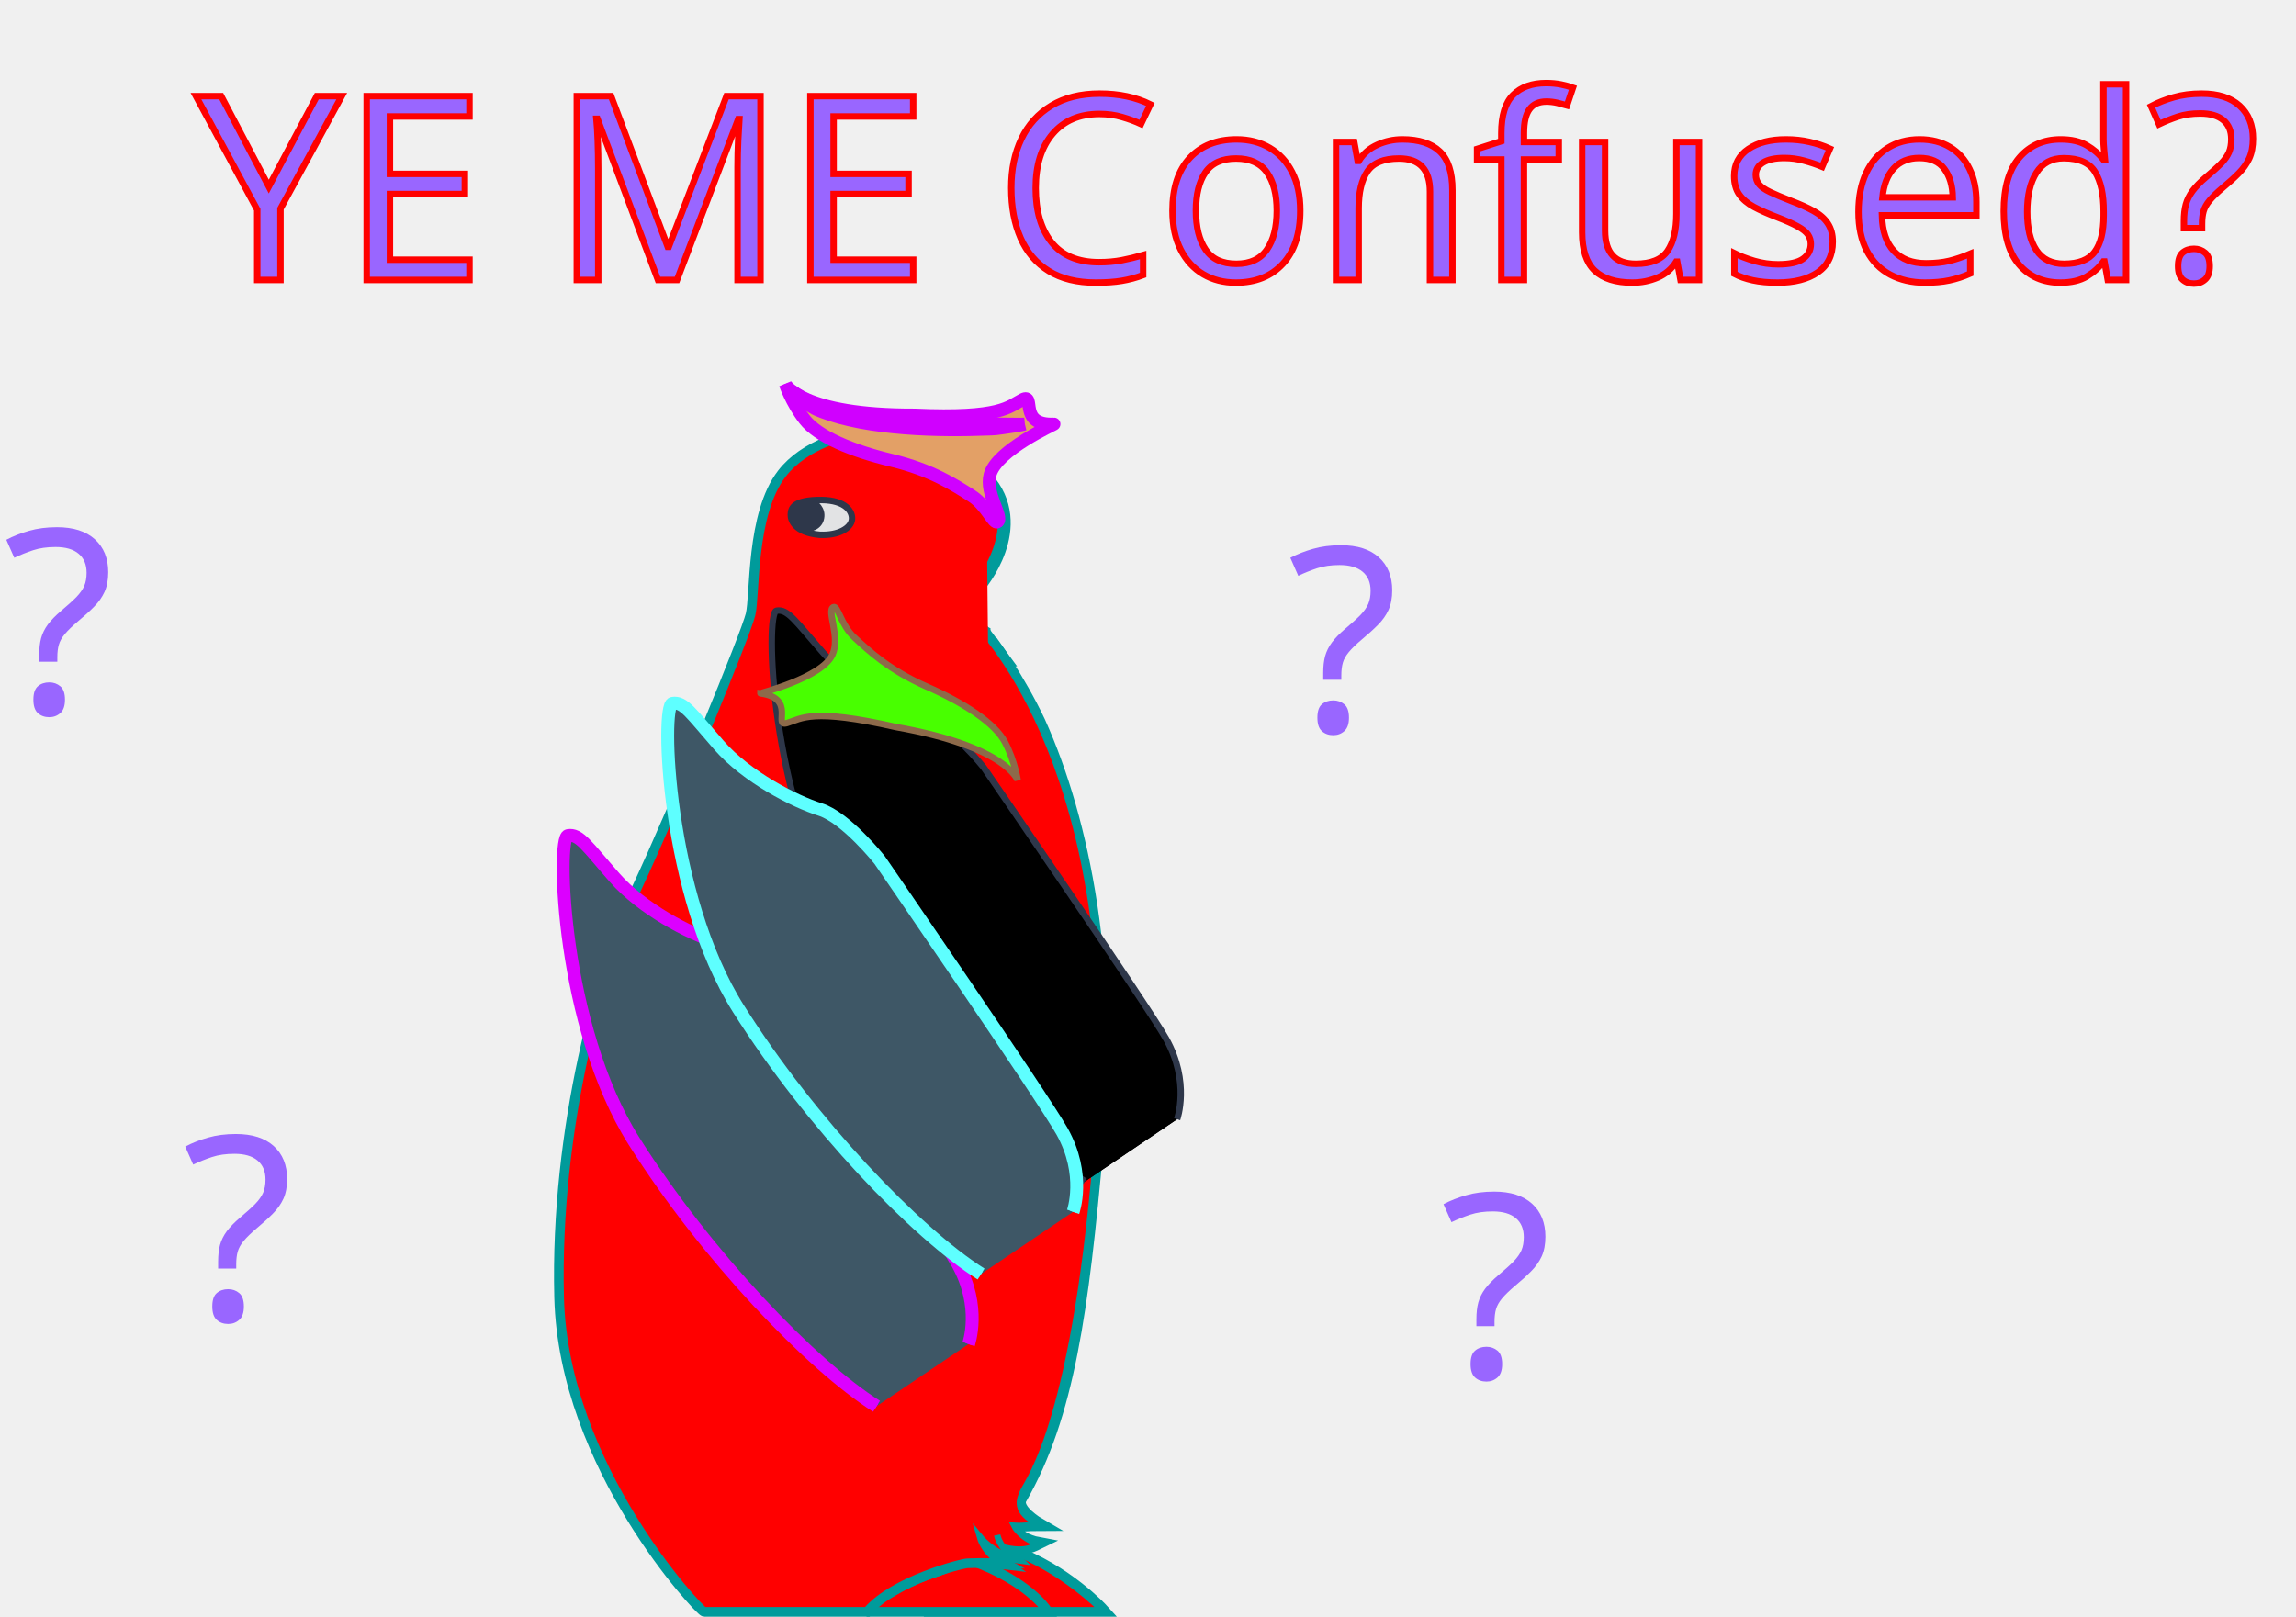
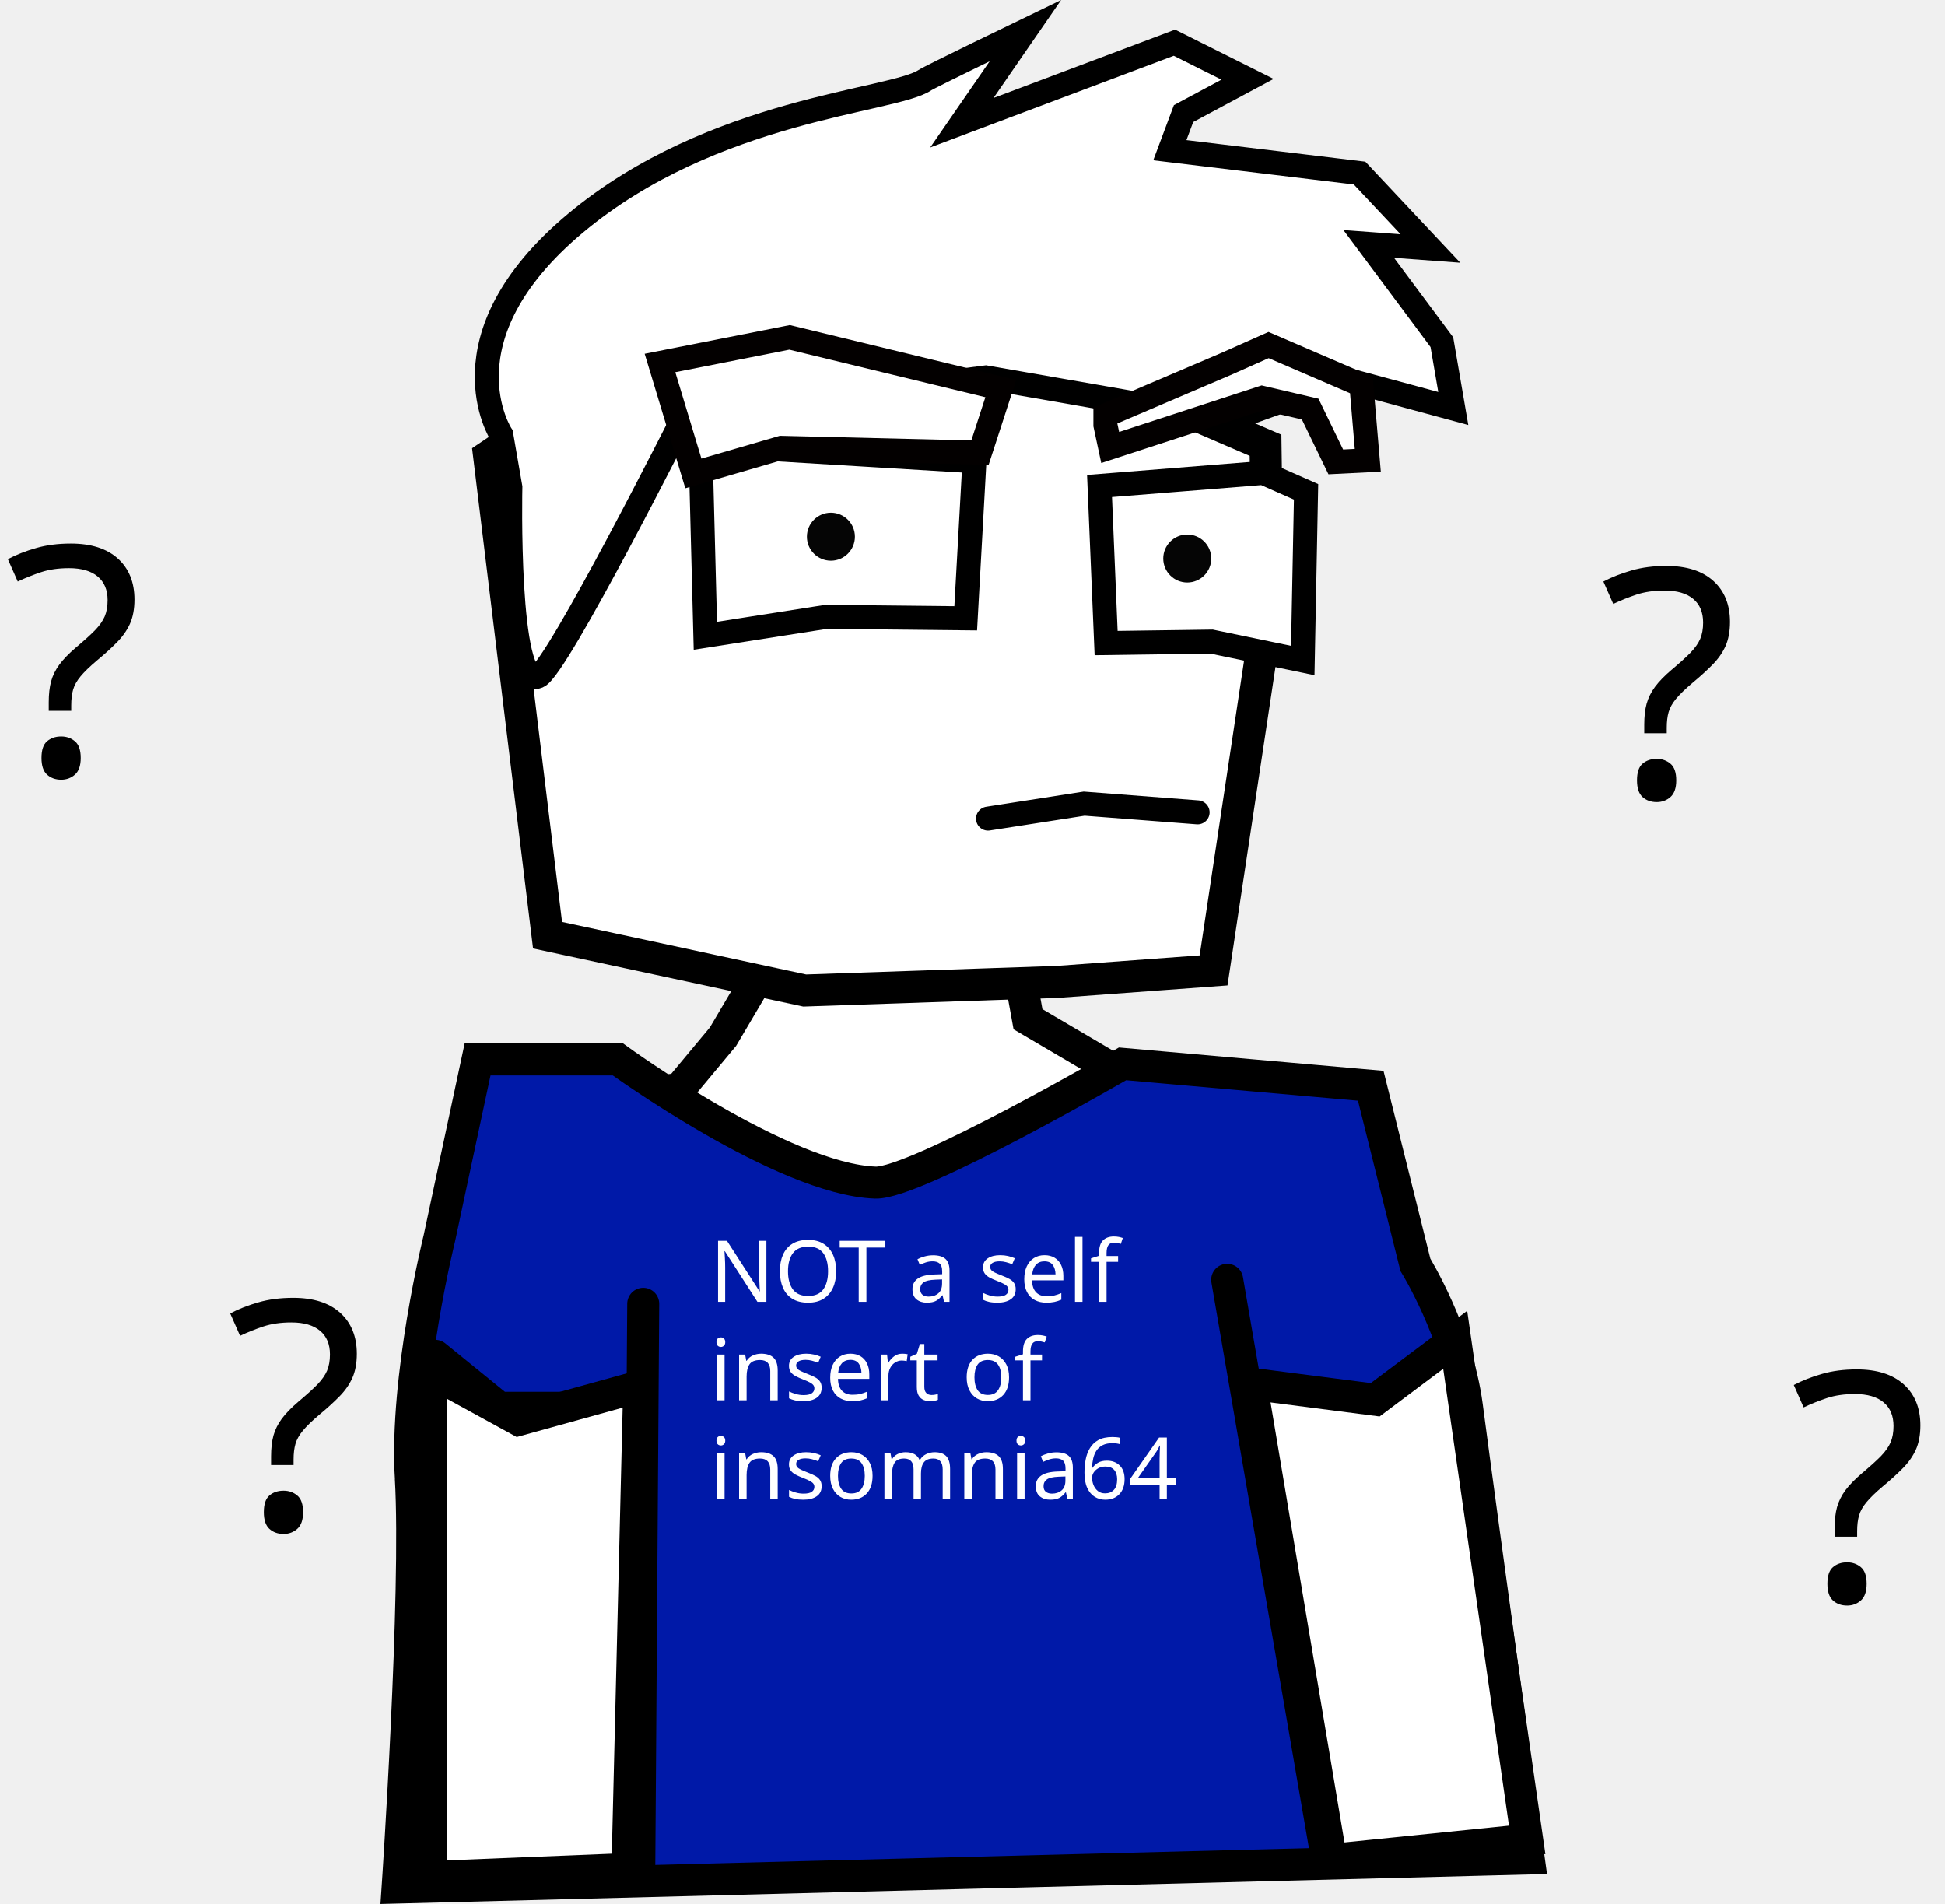
- <svg xmlns="http://www.w3.org/2000/svg" version="1.1" width="178.321" height="125.585" viewBox="0,0,178.321,125.585">
-   <g transform="translate(-197.5729,-103.9735)">
+ <svg xmlns="http://www.w3.org/2000/svg" version="1.1" width="121.565" height="118.984" viewBox="0,0,121.565,118.984">
+   <g transform="translate(-197.5729,-110.9587)">
    <g stroke-miterlimit="10">
-       <g fill="#ff0000" stroke="#009b9b">
-         <path d="M269.321,229.058c2.677,-6.578 6.802,-4.618 6.802,-4.618c4.303,1.56 7.062,4.618 7.062,4.618h-13.864" fill-rule="nonzero" stroke-width="1" />
-         <path d="M275.873,224.347c4.303,1.56 7.312,4.711 7.312,4.711h-14.125" fill-rule="evenodd" stroke-width="0.5" />
-         <path d="M264.873,229.058c3.083,-3.142 8.124,-3.728 8.124,-3.728c4.303,1.56 5.74,3.728 5.74,3.728h-13.864" fill-rule="nonzero" stroke-width="1" />
-         <path d="M272.998,225.33c4.303,1.56 5.74,3.728 5.74,3.728h-14.125" fill-rule="evenodd" stroke-width="0.5" />
-         <path d="M274.175,141.08c3.438,3.802 -0.562,8.421 -0.562,8.421c0,0 -1.405,2.796 0.386,3.599c0.025,13.378 -0.625,41.138 -0.625,41.605c0,0.67 1.5,27.986 1.645,28.509c0.241,0.868 1.105,1.655 1.105,1.655c-1.354,-0.168 -2.438,-1.488 -2.438,-1.488c0.334,1.173 1.521,1.948 1.521,1.948c-1.021,-0.123 -2.042,-0.045 -2.501,-0.042c-0.416,0.002 -5.75,1.34 -7.833,3.771h-12.584c-0.25,0 -10.833,-11.144 -11.166,-24.299c-0.334,-13.155 3.263,-25.828 6,-31.706c3.178,-6.825 8.489,-19.775 8.864,-21.315c0.375,-1.539 0.014,-7.8 2.421,-10.911c1.672,-2.162 4.944,-3.204 7.111,-3.204c2.167,0 6.747,1.345 8.656,3.456" fill-rule="nonzero" stroke-width="1" />
-         <path d="M274.58,153.827c0,0 2.095,2.843 3.689,6.231c3.5,7.75 5.75,19.251 4.504,33.014c-1.149,12.694 -2.233,20.841 -5.942,27.302c-0.508,0.886 1.46,2.022 1.46,2.022c-0.834,0 -1.94,0.102 -1.94,0.102c0.083,1.048 1.815,1.364 1.815,1.364c-2.396,1.173 -3.104,-0.491 -3.104,-0.491c0.396,0.974 0.955,1.479 0.955,1.479c-0.667,0.042 -2.329,-1.469 -2.329,-1.469c0,1.131 1.521,1.948 1.521,1.948c-9.906,0.064 -14.584,-12.024 -13.834,-15.459c0.75,-3.435 7.667,-36.7 8.112,-44.073c0.445,-7.374 5.095,-11.971 5.095,-11.971" fill-rule="nonzero" stroke-width="1" />
-         <path d="M269.654,163.709c0.334,-9.307 4.343,-10.609 4.343,-10.609l1.661,2.243c-3.154,0.409 -6.008,8.479 -6.005,8.366" fill-rule="nonzero" stroke-width="1" />
-         <path d="M273.165,150.716c0,0 -0.45,0.986 0.125,1.592c0.716,0.754 11.617,11.953 9.584,39.465c-1.667,22.539 -5.406,27.115 -5.827,28.042c-0.28,0.617 -0.767,1.577 1.243,2.582c0,0 -1.24,0.155 -1.94,0.103c0,0 0.471,0.945 1.815,1.364c0,0 -0.666,0.907 -2.916,0.237" fill-rule="evenodd" stroke-width="0.5" />
-         <path d="M275.019,223.214c0.188,0.881 1.104,1.655 1.104,1.655c-1.354,-0.168 -2.438,-1.488 -2.438,-1.488c0.334,1.173 1.521,1.948 1.521,1.948c-1.021,-0.123 -2.042,-0.045 -2.5,-0.042c-0.416,0.002 -5.75,1.34 -7.833,3.771h-12.583c-0.25,0 -10.834,-11.144 -11.167,-24.299c-0.333,-13.155 3.264,-25.828 6,-31.706c3.178,-6.825 8.489,-19.775 8.864,-21.315c0.375,-1.539 0.015,-7.8 2.421,-10.911c1.673,-2.162 4.944,-3.204 7.111,-3.204c2.167,0 6.823,1.278 8.657,3.456" fill-rule="evenodd" stroke-width="0.5" />
-       </g>
-       <g stroke="#d000ff">
-         <path d="M279.431,136.914c0.099,-0.005 -4.45,2.007 -4.965,3.938c-0.394,1.477 1.063,3.292 0.588,3.656c-0.316,0.243 -0.825,-1.263 -2.033,-2.028c-1.293,-0.819 -3.102,-2.005 -6.201,-2.747c-3.099,-0.742 -5.724,-1.849 -6.756,-3.18c-1.033,-1.331 -1.493,-2.733 -1.493,-2.733c0,0 1.24,2.425 10.035,2.393c6.72,0.304 7.327,-0.658 8.384,-1.198c1.057,-0.539 -0.396,2.034 2.443,1.899" fill="#e3a066" fill-rule="nonzero" stroke-width="1" />
-         <path d="M277.17,136.916c0,0 -0.288,0.07 -0.794,0.151c-0.254,0.037 -0.563,0.083 -0.917,0.135c-0.178,0.024 -0.367,0.049 -0.566,0.075c-0.2,0.024 -0.411,0.015 -0.63,0.029c-1.757,0.068 -4.106,0.091 -6.448,-0.097c-1.171,-0.093 -2.339,-0.236 -3.424,-0.441c-0.543,-0.102 -1.064,-0.225 -1.555,-0.353c-0.49,-0.137 -0.948,-0.285 -1.365,-0.441c-0.204,-0.09 -0.41,-0.151 -0.59,-0.248c-0.176,-0.103 -0.343,-0.201 -0.5,-0.292c-0.303,-0.204 -0.564,-0.38 -0.759,-0.555c-0.206,-0.158 -0.339,-0.315 -0.436,-0.413c-0.095,-0.1 -0.146,-0.153 -0.146,-0.153c0,0 0.06,0.043 0.171,0.124c0.111,0.081 0.269,0.203 0.492,0.327c0.212,0.139 0.492,0.27 0.809,0.419c0.327,0.132 0.696,0.268 1.093,0.439c0.404,0.152 0.85,0.296 1.329,0.429c0.481,0.125 0.992,0.246 1.526,0.346c1.069,0.202 2.224,0.343 3.384,0.435c2.321,0.187 4.657,0.164 6.404,0.096c0.436,-0.035 0.837,-0.026 1.194,-0.015c0.356,0.003 0.667,0.005 0.923,0.008c0.256,0 0.458,-0 0.595,-0c0.135,-0 0.21,-0.007 0.21,-0.007" fill="#8d6a4a" fill-rule="nonzero" stroke-width="1" />
-         <path d="M279.431,136.914c0.099,-0.005 -4.45,2.007 -4.965,3.938c-0.394,1.477 1.063,3.292 0.588,3.656c-0.316,0.243 -0.825,-1.263 -2.033,-2.028c-1.293,-0.819 -3.102,-2.005 -6.201,-2.747c-3.099,-0.742 -5.724,-1.849 -6.756,-3.18c-1.033,-1.331 -1.493,-2.733 -1.493,-2.733c0,0 1.24,2.425 10.035,2.393c6.72,0.304 7.327,-0.658 8.384,-1.198c1.057,-0.539 -0.396,2.034 2.443,1.899z" fill="none" fill-rule="evenodd" stroke-width="0.5" />
-       </g>
-       <g>
-         <path d="M263.74,144.381c-0.082,0.659 -1.04,1.25 -2.508,1.177c-1.952,-0.17 -2.249,-1.162 -2.24,-1.554c0.012,-0.476 0.146,-1.162 2.381,-1.147c1.908,0.013 2.441,0.932 2.367,1.524" fill="#e2e3e4" fill-rule="nonzero" stroke="none" stroke-width="1" />
-         <path d="M260.984,142.875c0,0 0.762,0.476 0.6,1.371c-0.162,0.892 -1.08,1.083 -1.426,1.049c-0.345,-0.033 -0.621,-0.331 -0.621,-0.331c0,0 -0.736,-0.563 -0.545,-1.174c0.192,-0.612 1.12,-0.879 1.12,-0.879c0,0 0.747,-0.099 0.87,-0.035" fill="#2e374a" fill-rule="nonzero" stroke="none" stroke-width="1" />
-         <path d="M263.74,144.338c-0.082,0.659 -1.04,1.25 -2.508,1.177c-1.952,-0.17 -2.249,-1.162 -2.24,-1.554c0.012,-0.476 0.146,-1.162 2.381,-1.147c1.908,0.013 2.441,0.932 2.367,1.524z" fill="none" fill-rule="evenodd" stroke="#2e374a" stroke-width="0.5" />
-       </g>
-       <g fill="#000000">
-         <path d="M281.848,195.745c-5.03,-3.175 -13.218,-11.692 -18.838,-20.599c-5.62,-8.907 -6.025,-23.57 -5.137,-23.731c0.888,-0.161 1.467,0.794 3.622,3.256c2.155,2.462 5.854,4.361 7.855,4.988c2.001,0.627 4.619,3.924 4.619,3.924c0,0 12.708,18.47 14.173,21.088c1.887,3.372 0.854,6.242 0.854,6.242" fill-rule="nonzero" stroke="none" stroke-width="1" />
-         <path d="M281.848,195.745c-5.03,-3.175 -13.218,-11.692 -18.838,-20.599c-5.62,-8.907 -6.025,-23.57 -5.137,-23.731c0.888,-0.161 1.467,0.794 3.622,3.256c2.155,2.462 5.854,4.361 7.855,4.988c2.001,0.627 4.619,3.924 4.619,3.924c0,0 12.708,18.47 14.173,21.088c1.887,3.372 0.854,6.242 0.854,6.242" fill-rule="evenodd" stroke="#2e374a" stroke-width="0.5" />
-       </g>
-       <g stroke="#dc00ff">
-         <path d="M265.651,213.214c-5.03,-3.175 -13.218,-11.692 -18.838,-20.599c-5.62,-8.907 -6.025,-23.57 -5.137,-23.731c0.888,-0.161 1.467,0.794 3.622,3.256c2.155,2.462 5.854,4.361 7.855,4.988c2.001,0.627 4.619,3.924 4.619,3.924c0,0 12.708,18.47 14.173,21.088c1.887,3.372 0.854,6.242 0.854,6.242" fill="#3e5766" fill-rule="nonzero" stroke-width="1" />
-         <path d="M265.651,213.214c-5.03,-3.175 -13.218,-11.692 -18.838,-20.599c-5.62,-8.907 -6.025,-23.57 -5.137,-23.731c0.888,-0.161 1.467,0.794 3.622,3.256c2.155,2.462 5.854,4.361 7.855,4.988c2.001,0.627 4.619,3.924 4.619,3.924c0,0 12.708,18.47 14.173,21.088c1.887,3.372 0.854,6.242 0.854,6.242" fill="none" fill-rule="evenodd" stroke-width="0.5" />
-       </g>
-       <g stroke="#5effff">
-         <path d="M273.769,202.94c-5.03,-3.175 -13.218,-11.692 -18.838,-20.599c-5.62,-8.907 -6.025,-23.57 -5.137,-23.731c0.888,-0.161 1.467,0.794 3.622,3.256c2.155,2.462 5.854,4.361 7.855,4.988c2.001,0.627 4.619,3.924 4.619,3.924c0,0 12.708,18.47 14.173,21.088c1.887,3.372 0.854,6.242 0.854,6.242" fill="#3e5766" fill-rule="nonzero" stroke-width="1" />
-         <path d="M273.769,202.94c-5.03,-3.175 -13.218,-11.692 -18.838,-20.599c-5.62,-8.907 -6.025,-23.57 -5.137,-23.731c0.888,-0.161 1.467,0.794 3.622,3.256c2.155,2.462 5.854,4.361 7.855,4.988c2.001,0.627 4.619,3.924 4.619,3.924c0,0 12.708,18.47 14.173,21.088c1.887,3.372 0.854,6.242 0.854,6.242" fill="none" fill-rule="evenodd" stroke-width="0.5" />
-       </g>
-       <text transform="translate(212.7937,125.7235) scale(0.5,0.5)" font-size="40" xml:space="preserve" fill="#9966ff" fill-rule="nonzero" stroke="#ff0000" stroke-width="1" font-family="Sans Serif" font-weight="normal" text-anchor="start">
-         <tspan x="0" dy="0">YE ME Confused?</tspan>
-       </text>
-       <g fill="#48ff00">
-         <path d="M256.633,157.836c-0.098,-0.013 4.736,-1.183 5.587,-2.992c0.651,-1.383 -0.46,-3.428 0.072,-3.702c0.355,-0.183 0.587,1.389 1.64,2.357c1.126,1.036 2.696,2.525 5.613,3.807c2.918,1.282 5.304,2.838 6.083,4.331c0.78,1.494 0.983,2.955 0.983,2.955c0,0 -0.789,-2.607 -9.449,-4.14c-6.559,-1.495 -7.327,-0.656 -8.463,-0.313c-1.136,0.342 0.752,-1.932 -2.066,-2.304" fill-rule="nonzero" stroke="none" stroke-width="1" />
-         <path d="M258.858,158.237c0,0 0.295,-0.018 0.809,-0.008c0.257,0.008 0.569,0.019 0.927,0.03c0.179,0.008 0.37,0.017 0.57,0.026c0.201,0.012 0.407,0.058 0.625,0.083c1.741,0.246 4.057,0.641 6.328,1.242c1.136,0.3 2.26,0.649 3.291,1.043c0.516,0.197 1.007,0.41 1.467,0.624c0.457,0.222 0.882,0.449 1.265,0.677c0.184,0.125 0.377,0.221 0.537,0.349c0.155,0.133 0.302,0.259 0.44,0.377c0.262,0.255 0.487,0.475 0.648,0.681c0.175,0.192 0.278,0.37 0.355,0.484c0.075,0.115 0.116,0.177 0.116,0.177c0,0 -0.051,-0.053 -0.146,-0.153c-0.095,-0.099 -0.229,-0.248 -0.426,-0.41c-0.184,-0.174 -0.436,-0.354 -0.721,-0.556c-0.298,-0.188 -0.637,-0.387 -0.997,-0.626c-0.371,-0.221 -0.784,-0.443 -1.232,-0.659c-0.451,-0.209 -0.932,-0.418 -1.44,-0.612c-1.016,-0.389 -2.128,-0.734 -3.253,-1.031c-2.251,-0.597 -4.554,-0.99 -6.284,-1.233c-0.435,-0.044 -0.829,-0.123 -1.178,-0.198c-0.35,-0.067 -0.655,-0.124 -0.907,-0.172c-0.252,-0.046 -0.45,-0.081 -0.586,-0.106c-0.133,-0.024 -0.208,-0.031 -0.208,-0.031" fill-rule="nonzero" stroke="none" stroke-width="1" />
-         <path d="M256.633,157.836c-0.098,-0.013 4.736,-1.183 5.587,-2.992c0.651,-1.383 -0.46,-3.428 0.072,-3.702c0.355,-0.183 0.587,1.389 1.64,2.357c1.126,1.036 2.696,2.525 5.613,3.807c2.918,1.282 5.304,2.838 6.083,4.331c0.78,1.494 0.983,2.955 0.983,2.955c0,0 -0.789,-2.607 -9.449,-4.14c-6.559,-1.495 -7.327,-0.656 -8.463,-0.313c-1.136,0.342 0.752,-1.932 -2.066,-2.304z" fill-rule="evenodd" stroke="#8d6a4a" stroke-width="0.5" />
-       </g>
-       <text transform="translate(211.7177,206.5392) scale(0.5,0.5)" font-size="40" xml:space="preserve" fill="#9966ff" fill-rule="nonzero" stroke="none" stroke-width="1" font-family="Sans Serif" font-weight="normal" text-anchor="start">
+       <text transform="translate(211.7177,206.5392) scale(0.5,0.5)" font-size="40" xml:space="preserve" fill="#000000" stroke="none" stroke-width="1" stroke-linecap="butt" font-family="Sans Serif" font-weight="normal" text-anchor="start">
        <tspan x="0" dy="0">?</tspan>
      </text>
-       <text transform="translate(297.5456,160.8031) scale(0.5,0.5)" font-size="40" xml:space="preserve" fill="#9966ff" fill-rule="nonzero" stroke="none" stroke-width="1" font-family="Sans Serif" font-weight="normal" text-anchor="start">
+       <text transform="translate(297.5456,160.8031) scale(0.5,0.5)" font-size="40" xml:space="preserve" fill="#000000" stroke="none" stroke-width="1" stroke-linecap="butt" font-family="Sans Serif" font-weight="normal" text-anchor="start">
        <tspan x="0" dy="0">?</tspan>
      </text>
-       <text transform="translate(309.4423,211.0143) scale(0.5,0.5)" font-size="40" xml:space="preserve" fill="#9966ff" fill-rule="nonzero" stroke="none" stroke-width="1" font-family="Sans Serif" font-weight="normal" text-anchor="start">
+       <text transform="translate(309.4423,211.0143) scale(0.5,0.5)" font-size="40" xml:space="preserve" fill="#000000" stroke="none" stroke-width="1" stroke-linecap="butt" font-family="Sans Serif" font-weight="normal" text-anchor="start">
        <tspan x="0" dy="0">?</tspan>
      </text>
-       <text transform="translate(197.8229,159.4034) scale(0.5,0.5)" font-size="40" xml:space="preserve" fill="#9966ff" fill-rule="nonzero" stroke="none" stroke-width="1" font-family="Sans Serif" font-weight="normal" text-anchor="start">
+       <text transform="translate(197.8229,159.4034) scale(0.5,0.5)" font-size="40" xml:space="preserve" fill="#000000" stroke="none" stroke-width="1" stroke-linecap="butt" font-family="Sans Serif" font-weight="normal" text-anchor="start">
        <tspan x="0" dy="0">?</tspan>
      </text>
+       <path d="M236.952,179.374l3.086,-0.363l2.723,-3.268l6.536,-11.075l11.075,1.997l1.452,7.988l6.173,3.631l-4.902,14.343l-19.063,-0.363z" fill="#ffffff" stroke="#000000" stroke-width="2" stroke-linecap="round" />
+       <path d="M223.248,203.327c-0.37,-6.306 1.782,-14.971 1.782,-14.971l2.392,-11.19h8.772c0,0 10.308,7.496 16.094,7.699c2.509,0.088 15.446,-7.423 15.446,-7.423l15.511,1.37l2.791,11.19c0,0 2.611,4.222 3.215,8.813c1.024,7.79 3.868,28.285 3.868,28.285l-70.696,1.816c0,0 1.247,-18.406 0.826,-25.589z" fill="#0019a8" stroke="#000000" stroke-width="2" stroke-linecap="round" />
+       <path d="M240.98,130.82l14.745,-1.067l20.946,9.031l0.145,10.306l-3.393,22.512l-9.77,0.719l-15.783,0.538l-16.075,-3.457l-3.651,-29.948z" fill="#ffffff" stroke="#000000" stroke-width="2" stroke-linecap="round" />
+       <path d="M259.325,162.116l6.009,-0.936l7.091,0.545" fill="none" stroke="#000000" stroke-width="1.5" stroke-linecap="round" />
+       <path d="M241.386,140.147l3.545,-1.182l13.545,0.818l-0.545,9.818l-8.727,-0.091l-7.545,1.182z" fill="#ffffff" stroke="#000000" stroke-width="1.5" stroke-linecap="round" />
+       <path d="M278.998,152.238l-5.699,-1.182l-6.592,0.091l-0.412,-9.818l10.231,-0.818l2.678,1.182z" fill="#ffffff" stroke="#000000" stroke-width="1.5" stroke-linecap="round" />
+       <path d="M248.006,144.499c0,-0.828 0.672,-1.5 1.5,-1.5c0.828,0 1.5,0.672 1.5,1.5c0,0.828 -0.672,1.5 -1.5,1.5c-0.828,0 -1.5,-0.672 -1.5,-1.5z" fill="#050505" stroke="none" stroke-width="0.5" stroke-linecap="butt" />
+       <path d="M270.278,145.863c0,-0.828 0.672,-1.5 1.5,-1.5c0.828,0 1.5,0.672 1.5,1.5c0,0.828 -0.672,1.5 -1.5,1.5c-0.828,0 -1.5,-0.672 -1.5,-1.5z" fill="#050505" stroke="none" stroke-width="0.5" stroke-linecap="butt" />
+       <path d="M259.186,134.546l-18.857,2.429c0,0 -7.949,15.773 -9.134,16.256c-1.994,0.813 -1.723,-11.827 -1.723,-11.827l-0.571,-3.286c0,0 -3.939,-6.036 4.643,-13.214c8.582,-7.178 19.862,-7.598 21.837,-8.934c0.326,-0.221 6.284,-3.1 6.284,-3.1l-3.975,5.759l13.286,-5l4.571,2.286l-4,2.143l-0.857,2.286l11.857,1.429l4.429,4.714l-3.857,-0.286l4.571,6.143l0.714,4.143l-6.857,-1.857l-7.143,2.571z" fill="#ffffff" stroke="#000000" stroke-width="1.5" stroke-linecap="round" />
+       <text transform="translate(241.9359,192.3121) scale(0.13344,0.13344)" font-size="40" xml:space="preserve" fill="#ffffff" stroke="none" stroke-width="1" stroke-linecap="butt" font-family="Sans Serif" font-weight="normal" text-anchor="start">
+         <tspan x="0" dy="0">NOT a self </tspan>
+         <tspan x="0" dy="46.15px">insert of </tspan>
+         <tspan x="0" dy="46.15px">insomnia64</tspan>
+       </text>
+       <path d="M258.823,139.244l1.3,-4l-13.2,-3.2l-8.1,1.6l2.087,6.9l5.5,-1.6z" fill="#ffffff" stroke="#030000" stroke-width="1.5" stroke-linecap="round" />
+       <path d="M266.662,136.923l7.5,-3.2l2.7,-1.2l5.8,2.5l0.4,4.7l-2,0.1l-1.6,-3.3l-3,-0.7l-9.5,3.1l-0.3,-1.4z" fill="#ffffff" stroke="#030000" stroke-width="1.5" stroke-linecap="round" />
+       <path d="M237.775,192.437l-0.25,35.75" fill="none" stroke="#000000" stroke-width="2" stroke-linecap="round" />
+       <path d="M274.274,190.937l6.25,36.25" fill="none" stroke="#000000" stroke-width="2" stroke-linecap="round" />
+       <path d="M224.775,195.687l4,3.25h8.25" fill="none" stroke="#000000" stroke-width="2" stroke-linecap="round" />
+       <path d="M275.774,197.437l7.75,1l5,-3.75l4.5,31.25l-12.25,1.25z" fill="#ffffff" stroke="#000000" stroke-width="2" stroke-linecap="round" />
+       <path d="M236.789,227.763l-12.304,0.498l0.027,-31.572l5.481,3.004l7.53,-2.088z" fill="#ffffff" stroke="#000000" stroke-width="2" stroke-linecap="round" />
    </g>
  </g>
</svg>
